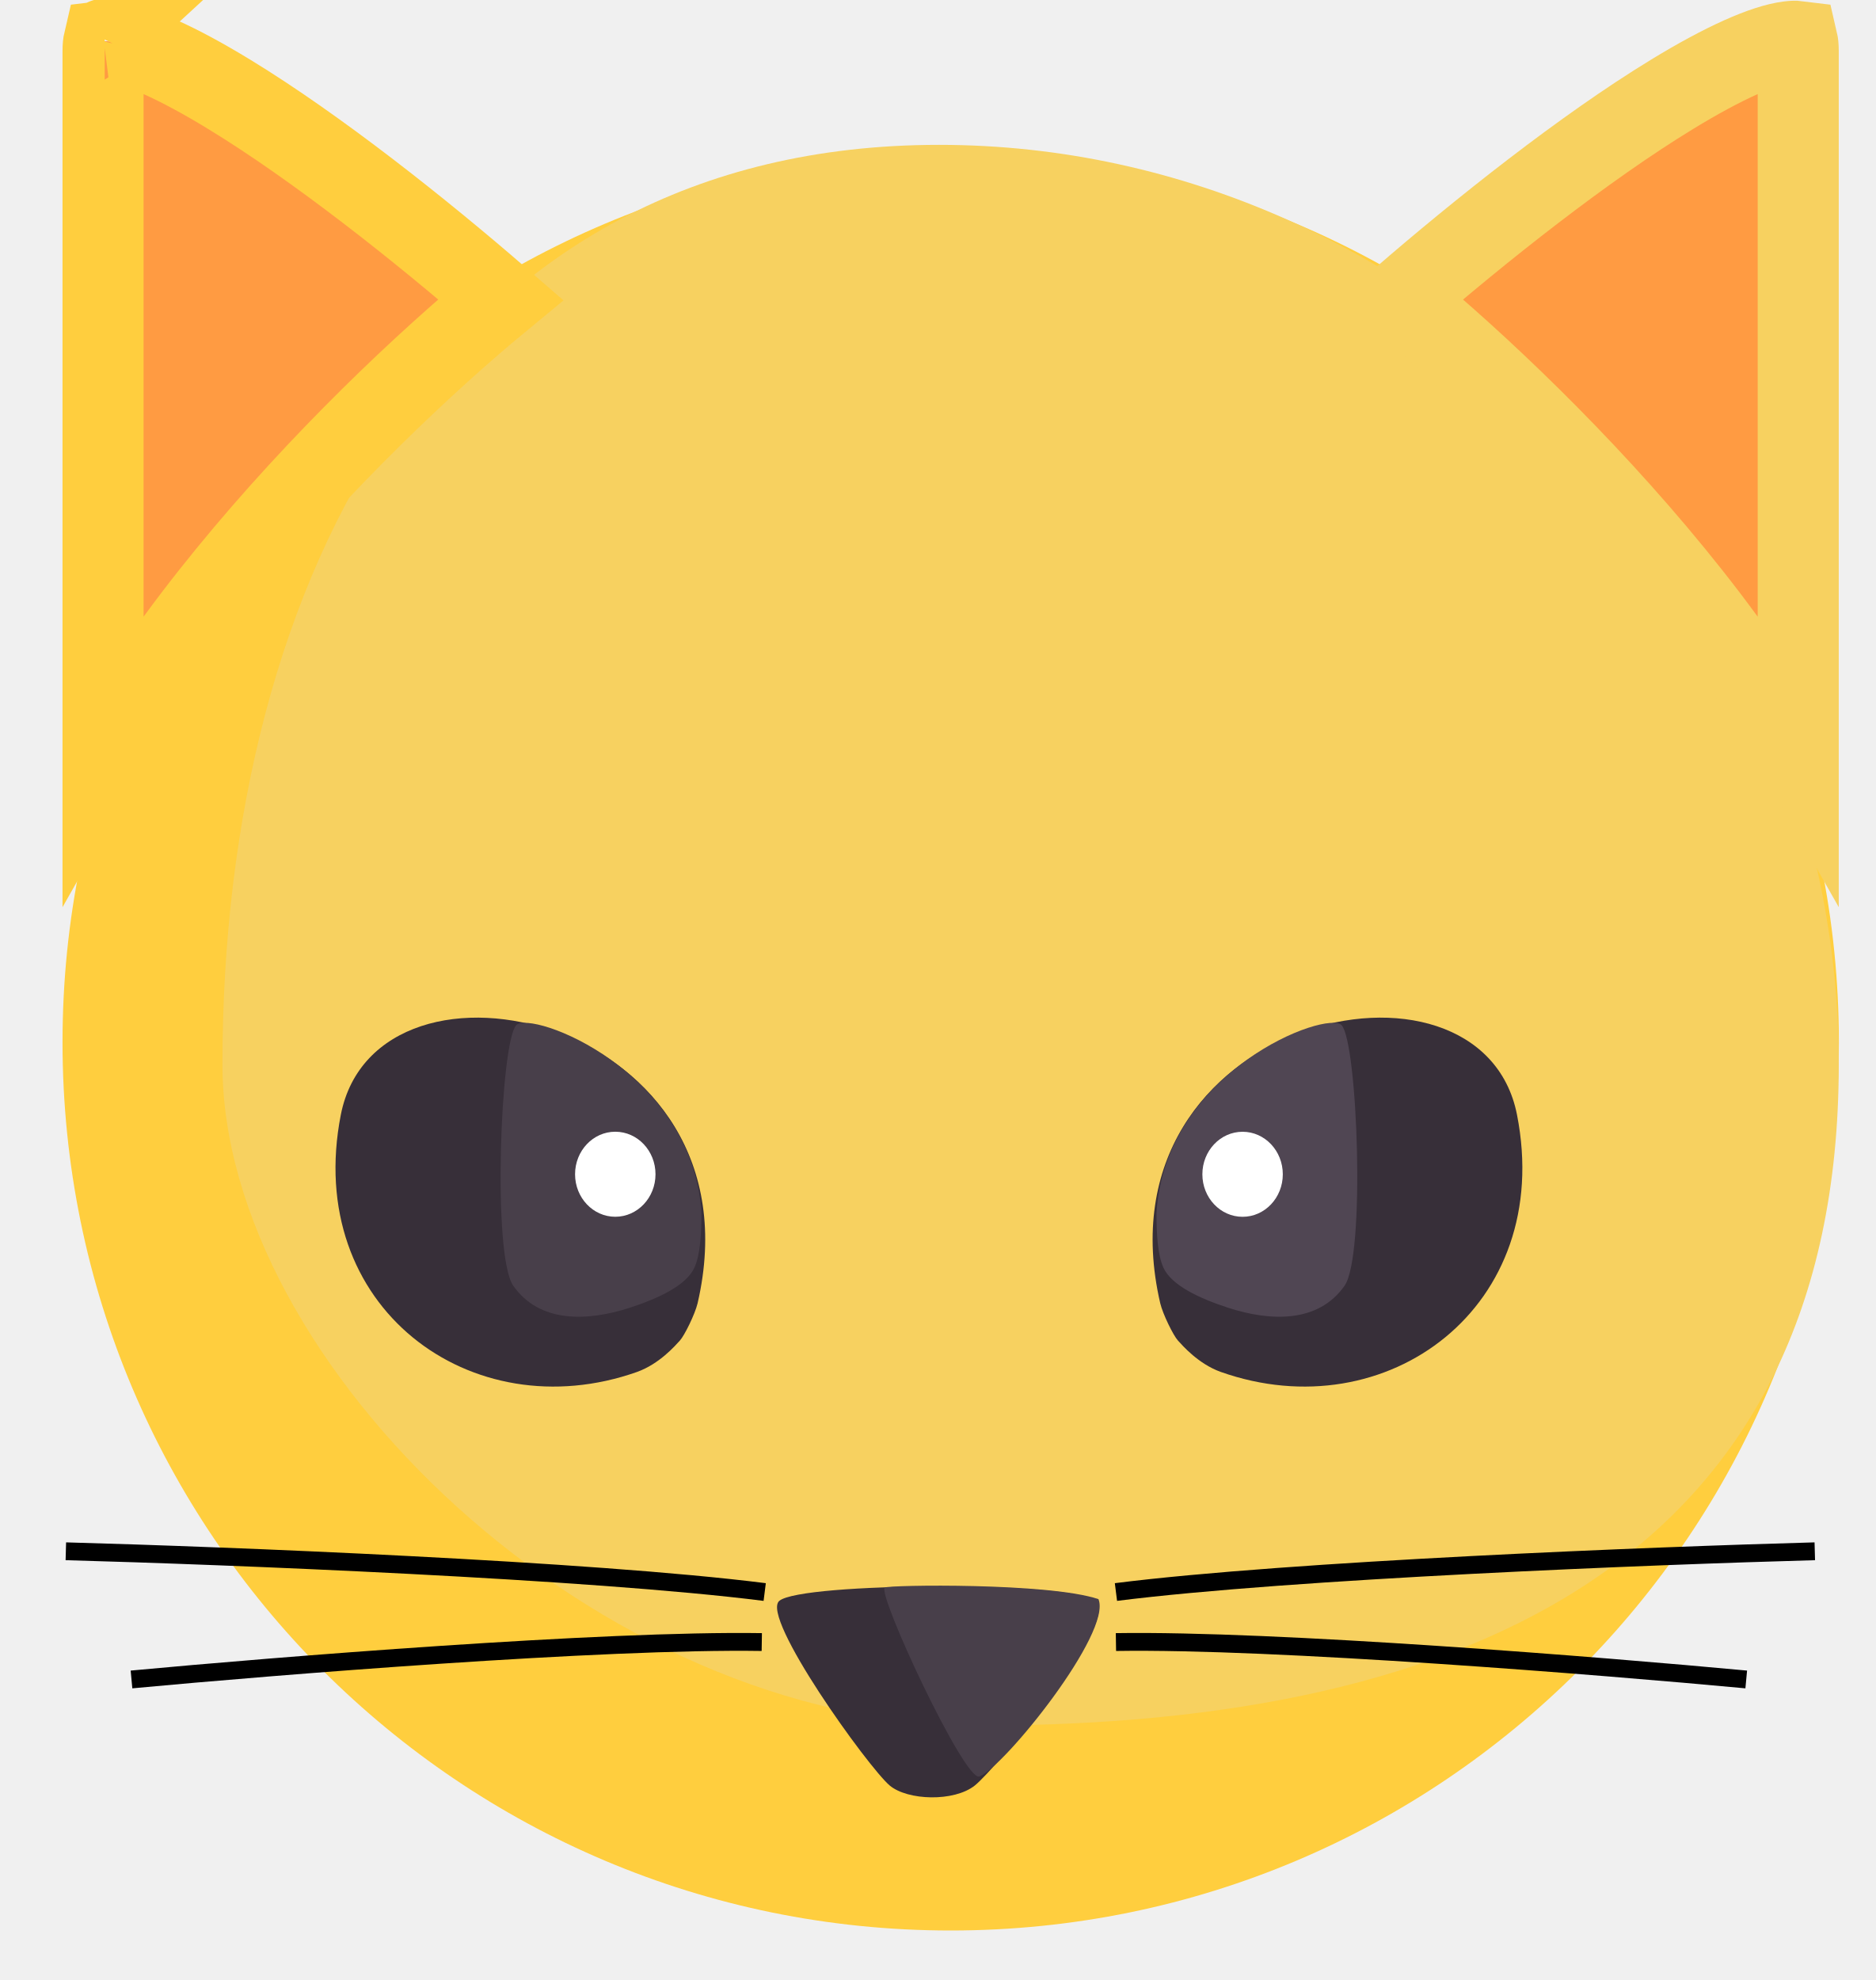
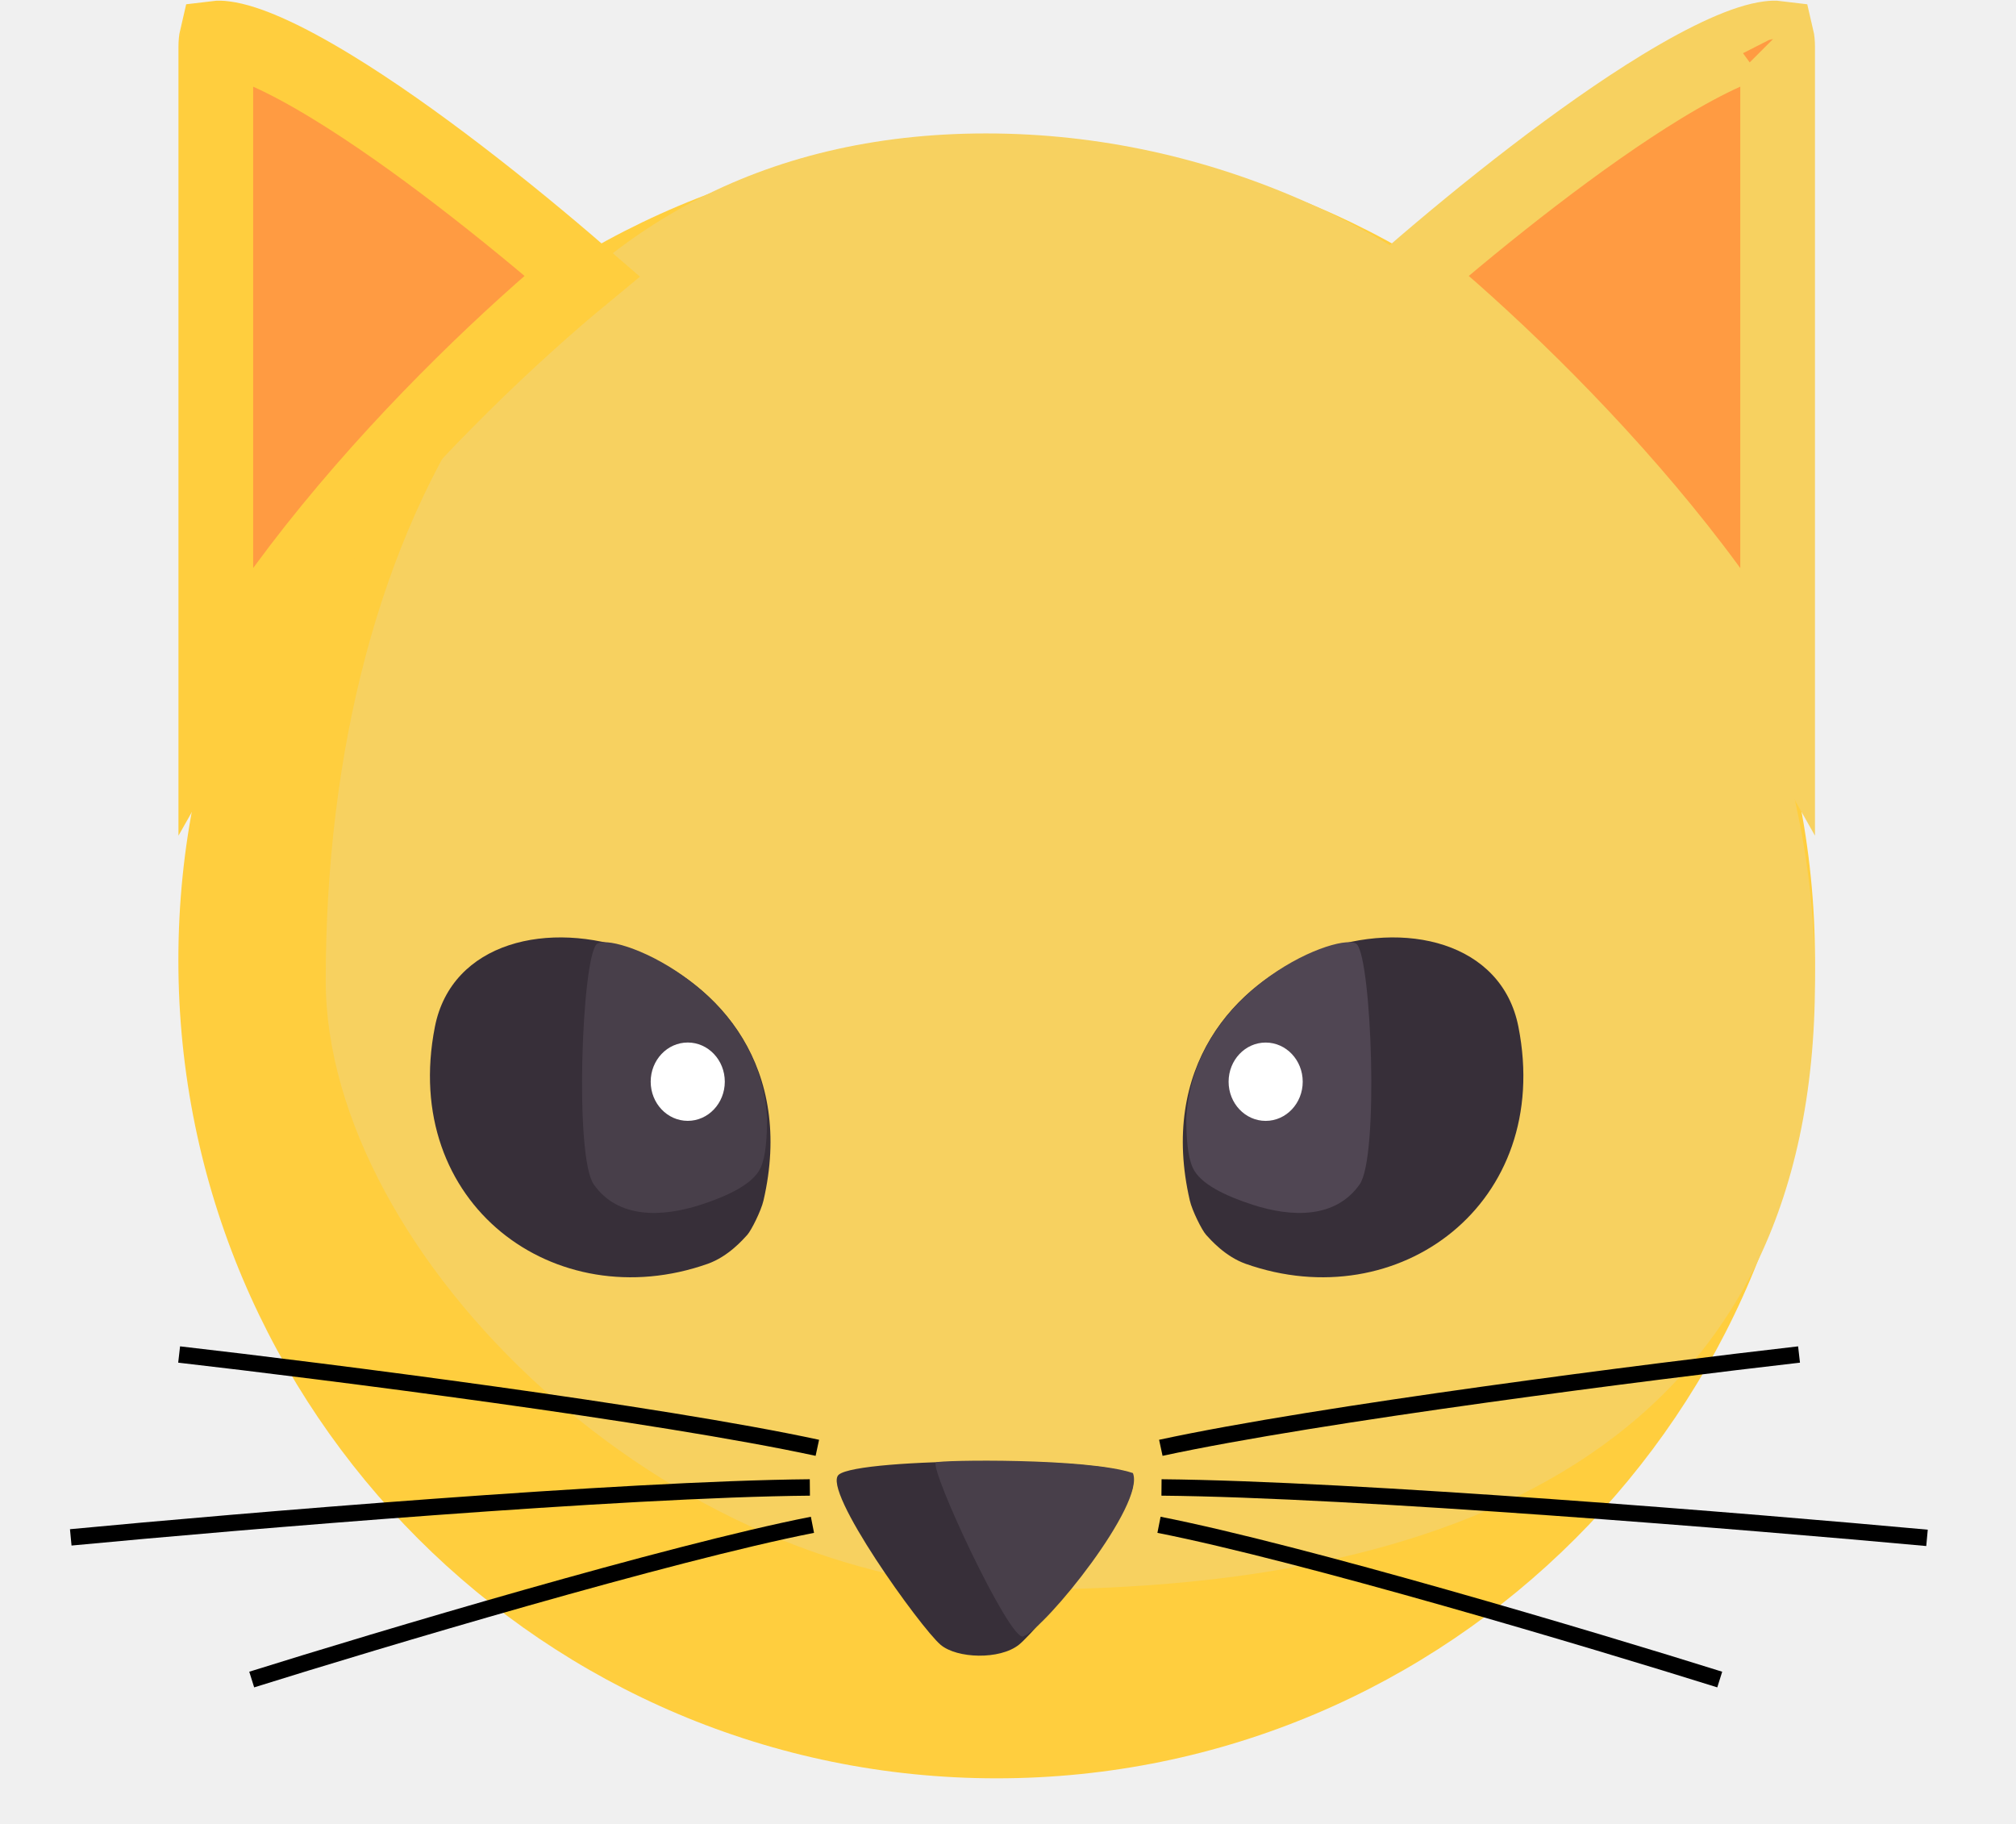
- <svg xmlns="http://www.w3.org/2000/svg" width="18" height="19" viewBox="0 0 18 19" fill="none">
-   <circle cx="9.124" cy="10.001" r="8.524" fill="#FFCE3E" />
-   <path d="M17.647 10.215C17.647 14.93 14.125 16.558 9.41 16.558C5.71 16.558 2.135 13.075 2.135 10.215C2.135 5.501 4.298 1.39 9.012 1.39C13.727 1.39 17.647 5.501 17.647 10.215Z" fill="#F7D160" />
-   <path d="M0.989 0.49V7.228C1.324 6.636 1.741 6.054 2.184 5.512C3.07 4.427 4.081 3.473 4.806 2.875C4.038 2.209 3.041 1.418 2.201 0.906C1.702 0.601 1.313 0.429 1.078 0.4C1.039 0.395 1.013 0.395 0.997 0.397C0.993 0.414 0.989 0.444 0.989 0.49ZM1.005 0.375C1.004 0.375 1.004 0.376 1.003 0.378C1.004 0.376 1.005 0.375 1.005 0.375Z" fill="#FF9B42" stroke="#FFCE3E" stroke-width="0.778" />
-   <path d="M17.258 0.49V7.228C16.923 6.636 16.506 6.054 16.063 5.512C15.177 4.427 14.166 3.473 13.441 2.875C14.21 2.209 15.206 1.418 16.046 0.906C16.545 0.601 16.934 0.429 17.169 0.4C17.208 0.395 17.234 0.395 17.25 0.397C17.254 0.414 17.258 0.444 17.258 0.49ZM17.243 0.375C17.243 0.375 17.243 0.376 17.244 0.378C17.243 0.376 17.243 0.375 17.243 0.375Z" fill="#FF9B42" stroke="#F7D160" stroke-width="0.778" />
-   <path d="M10.71 15.757C12.235 15.733 15.378 15.987 16.759 16.116" stroke="black" stroke-width="0.171" />
-   <path d="M7.311 15.757C5.786 15.733 2.643 15.987 1.262 16.116" stroke="black" stroke-width="0.171" />
-   <path d="M10.71 15.277C12.388 15.065 15.881 14.928 17.417 14.886" stroke="black" stroke-width="0.171" />
-   <path d="M7.339 15.277C5.661 15.065 2.169 14.928 0.632 14.886" stroke="black" stroke-width="0.171" />
-   <path d="M9.355 17.134C9.554 16.976 10.75 15.552 10.516 15.362C10.281 15.172 7.69 15.182 7.479 15.362C7.296 15.517 8.331 16.958 8.539 17.134C8.711 17.278 9.156 17.292 9.355 17.134Z" fill="#372F39" />
-   <path d="M6.695 12.506C7.331 9.76 3.619 8.927 3.271 10.697C2.91 12.539 4.522 13.728 6.114 13.165C6.329 13.088 6.481 12.912 6.525 12.864C6.569 12.816 6.67 12.611 6.695 12.506Z" fill="#372F39" />
-   <path d="M11.135 12.506C10.499 9.76 14.211 8.927 14.559 10.697C14.921 12.539 13.308 13.728 11.716 13.165C11.501 13.088 11.349 12.912 11.305 12.864C11.261 12.816 11.16 12.611 11.135 12.506Z" fill="#372F39" />
-   <path d="M4.954 9.838C4.802 10.006 4.724 12.051 4.926 12.338C5.178 12.697 5.635 12.681 6.041 12.55C6.317 12.46 6.587 12.336 6.665 12.163C6.719 12.043 6.732 11.848 6.732 11.642C6.649 10.271 5.091 9.688 4.954 9.838Z" fill="#483F4A" />
-   <path d="M12.876 9.838C13.029 10.006 13.106 12.051 12.904 12.338C12.652 12.697 12.195 12.681 11.789 12.55C11.513 12.46 11.243 12.336 11.165 12.163C11.111 12.043 11.099 11.848 11.099 11.642C11.181 10.271 12.739 9.688 12.876 9.838Z" fill="#504653" />
-   <ellipse cx="5.905" cy="11.268" rx="0.386" ry="0.408" fill="white" />
-   <ellipse rx="0.386" ry="0.408" transform="matrix(-1 0 0 1 11.9254 11.2684)" fill="white" />
-   <path d="M8.492 15.234C8.527 15.209 10.063 15.185 10.542 15.345C10.676 15.665 9.635 16.959 9.399 17.047C9.258 17.099 8.414 15.29 8.492 15.234Z" fill="#483F4A" />
+ <svg xmlns="http://www.w3.org/2000/svg" width="21" height="19" viewBox="0 0 21 19" fill="none">
+   <circle cx="10.382" cy="10.001" r="8.524" fill="#FFCE3E" />
+   <path d="M18.906 10.215C18.906 14.93 15.383 16.558 10.669 16.558C6.968 16.558 3.393 13.075 3.393 10.215C3.393 5.501 5.557 1.39 10.271 1.39C14.985 1.39 18.906 5.501 18.906 10.215Z" fill="#F7D160" />
+   <path d="M2.248 0.49V7.228C2.583 6.636 3 6.054 3.443 5.512C4.329 4.427 5.34 3.473 6.064 2.875C5.296 2.209 4.3 1.418 3.46 0.906C2.961 0.601 2.572 0.429 2.337 0.4C2.298 0.395 2.272 0.395 2.256 0.397C2.252 0.414 2.248 0.444 2.248 0.49ZM2.263 0.375C2.263 0.375 2.263 0.376 2.262 0.378C2.263 0.376 2.263 0.375 2.263 0.375Z" fill="#FF9B42" stroke="#FFCE3E" stroke-width="0.778" />
+   <path d="M18.517 0.49V7.228C18.182 6.636 17.765 6.054 17.322 5.512C16.436 4.427 15.425 3.473 14.7 2.875C15.468 2.209 16.465 1.418 17.304 0.906C17.804 0.601 18.192 0.429 18.428 0.4C18.467 0.395 18.493 0.395 18.509 0.397C18.513 0.414 18.517 0.444 18.517 0.49ZM18.501 0.375C18.501 0.375 18.502 0.376 18.503 0.378C18.502 0.376 18.501 0.375 18.501 0.375Z" fill="#FF9B42" stroke="#F7D160" stroke-width="0.778" />
+   <path d="M12.073 15.884C13.569 16.179 16.591 17.081 17.914 17.496" stroke="black" stroke-width="0.171" />
+   <path d="M8.463 15.884C6.967 16.179 3.946 17.081 2.622 17.496" stroke="black" stroke-width="0.171" />
+   <path d="M12.099 15.495C14.112 15.513 18.254 15.853 20.073 16.02" stroke="black" stroke-width="0.171" />
+   <path d="M8.436 15.495C6.492 15.512 2.493 15.848 0.737 16.015" stroke="black" stroke-width="0.171" />
+   <path d="M12.092 15.082C13.745 14.725 17.213 14.285 18.74 14.11" stroke="black" stroke-width="0.171" />
+   <path d="M8.514 15.082C6.861 14.725 3.393 14.285 1.866 14.11" stroke="black" stroke-width="0.171" />
+   <path d="M10.613 17.134C10.812 16.976 12.009 15.552 11.774 15.362C11.54 15.172 8.948 15.182 8.737 15.362C8.555 15.517 9.59 16.958 9.798 17.134C9.969 17.278 10.414 17.292 10.613 17.134Z" fill="#372F39" />
+   <path d="M7.953 12.506C8.589 9.76 4.878 8.927 4.53 10.697C4.168 12.539 5.781 13.728 7.373 13.165C7.588 13.088 7.74 12.912 7.784 12.864C7.827 12.816 7.929 12.611 7.953 12.506Z" fill="#372F39" />
+   <path d="M12.394 12.506C11.758 9.76 15.47 8.927 15.817 10.697C16.179 12.539 14.566 13.728 12.975 13.165C12.76 13.088 12.608 12.912 12.564 12.864C12.52 12.816 12.418 12.611 12.394 12.506Z" fill="#372F39" />
+   <path d="M6.213 9.838C6.06 10.006 5.983 12.051 6.185 12.338C6.437 12.697 6.894 12.681 7.3 12.55C7.576 12.46 7.846 12.336 7.924 12.163C7.978 12.043 7.99 11.848 7.99 11.642C7.908 10.271 6.349 9.688 6.213 9.838Z" fill="#483F4A" />
+   <path d="M14.135 9.838C14.287 10.006 14.365 12.051 14.163 12.338C13.91 12.697 13.454 12.681 13.048 12.55C12.772 12.46 12.501 12.336 12.424 12.163C12.37 12.043 12.357 11.848 12.357 11.642C12.44 10.271 13.998 9.688 14.135 9.838Z" fill="#504653" />
+   <ellipse cx="7.164" cy="11.268" rx="0.386" ry="0.408" fill="white" />
+   <ellipse rx="0.386" ry="0.408" transform="matrix(-1 0 0 1 13.184 11.2684)" fill="white" />
+   <path d="M9.75 15.234C9.785 15.209 11.322 15.185 11.801 15.345C11.934 15.665 10.894 16.959 10.658 17.047C10.517 17.099 9.673 15.29 9.75 15.234Z" fill="#483F4A" />
</svg>
